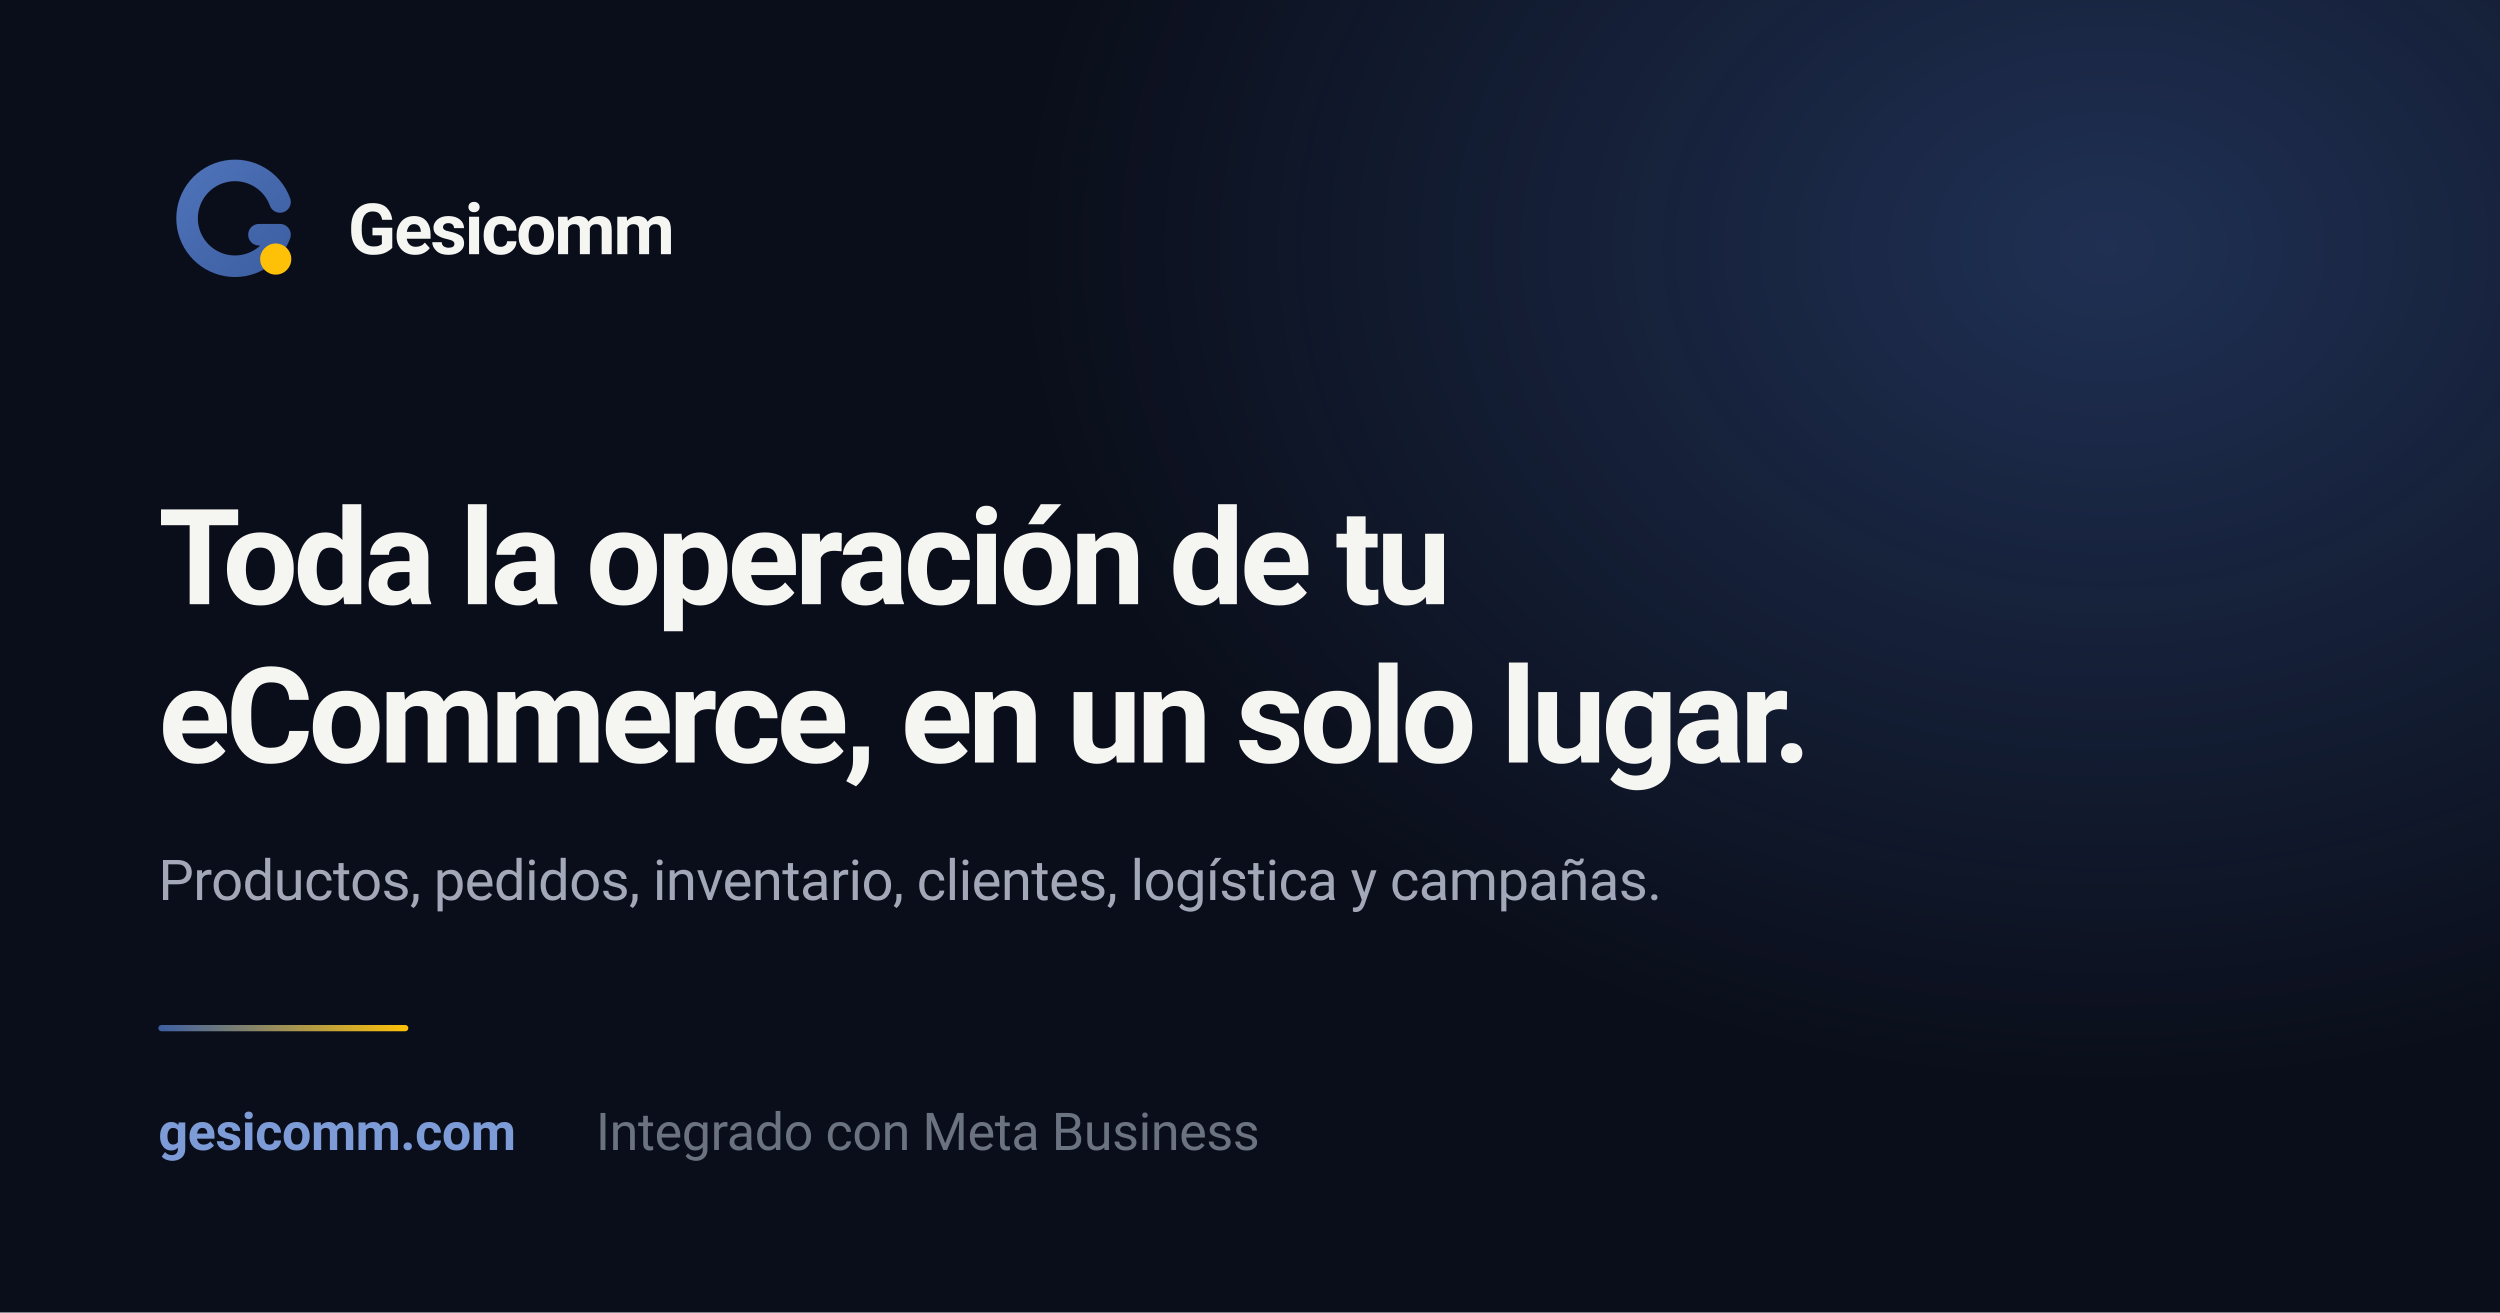
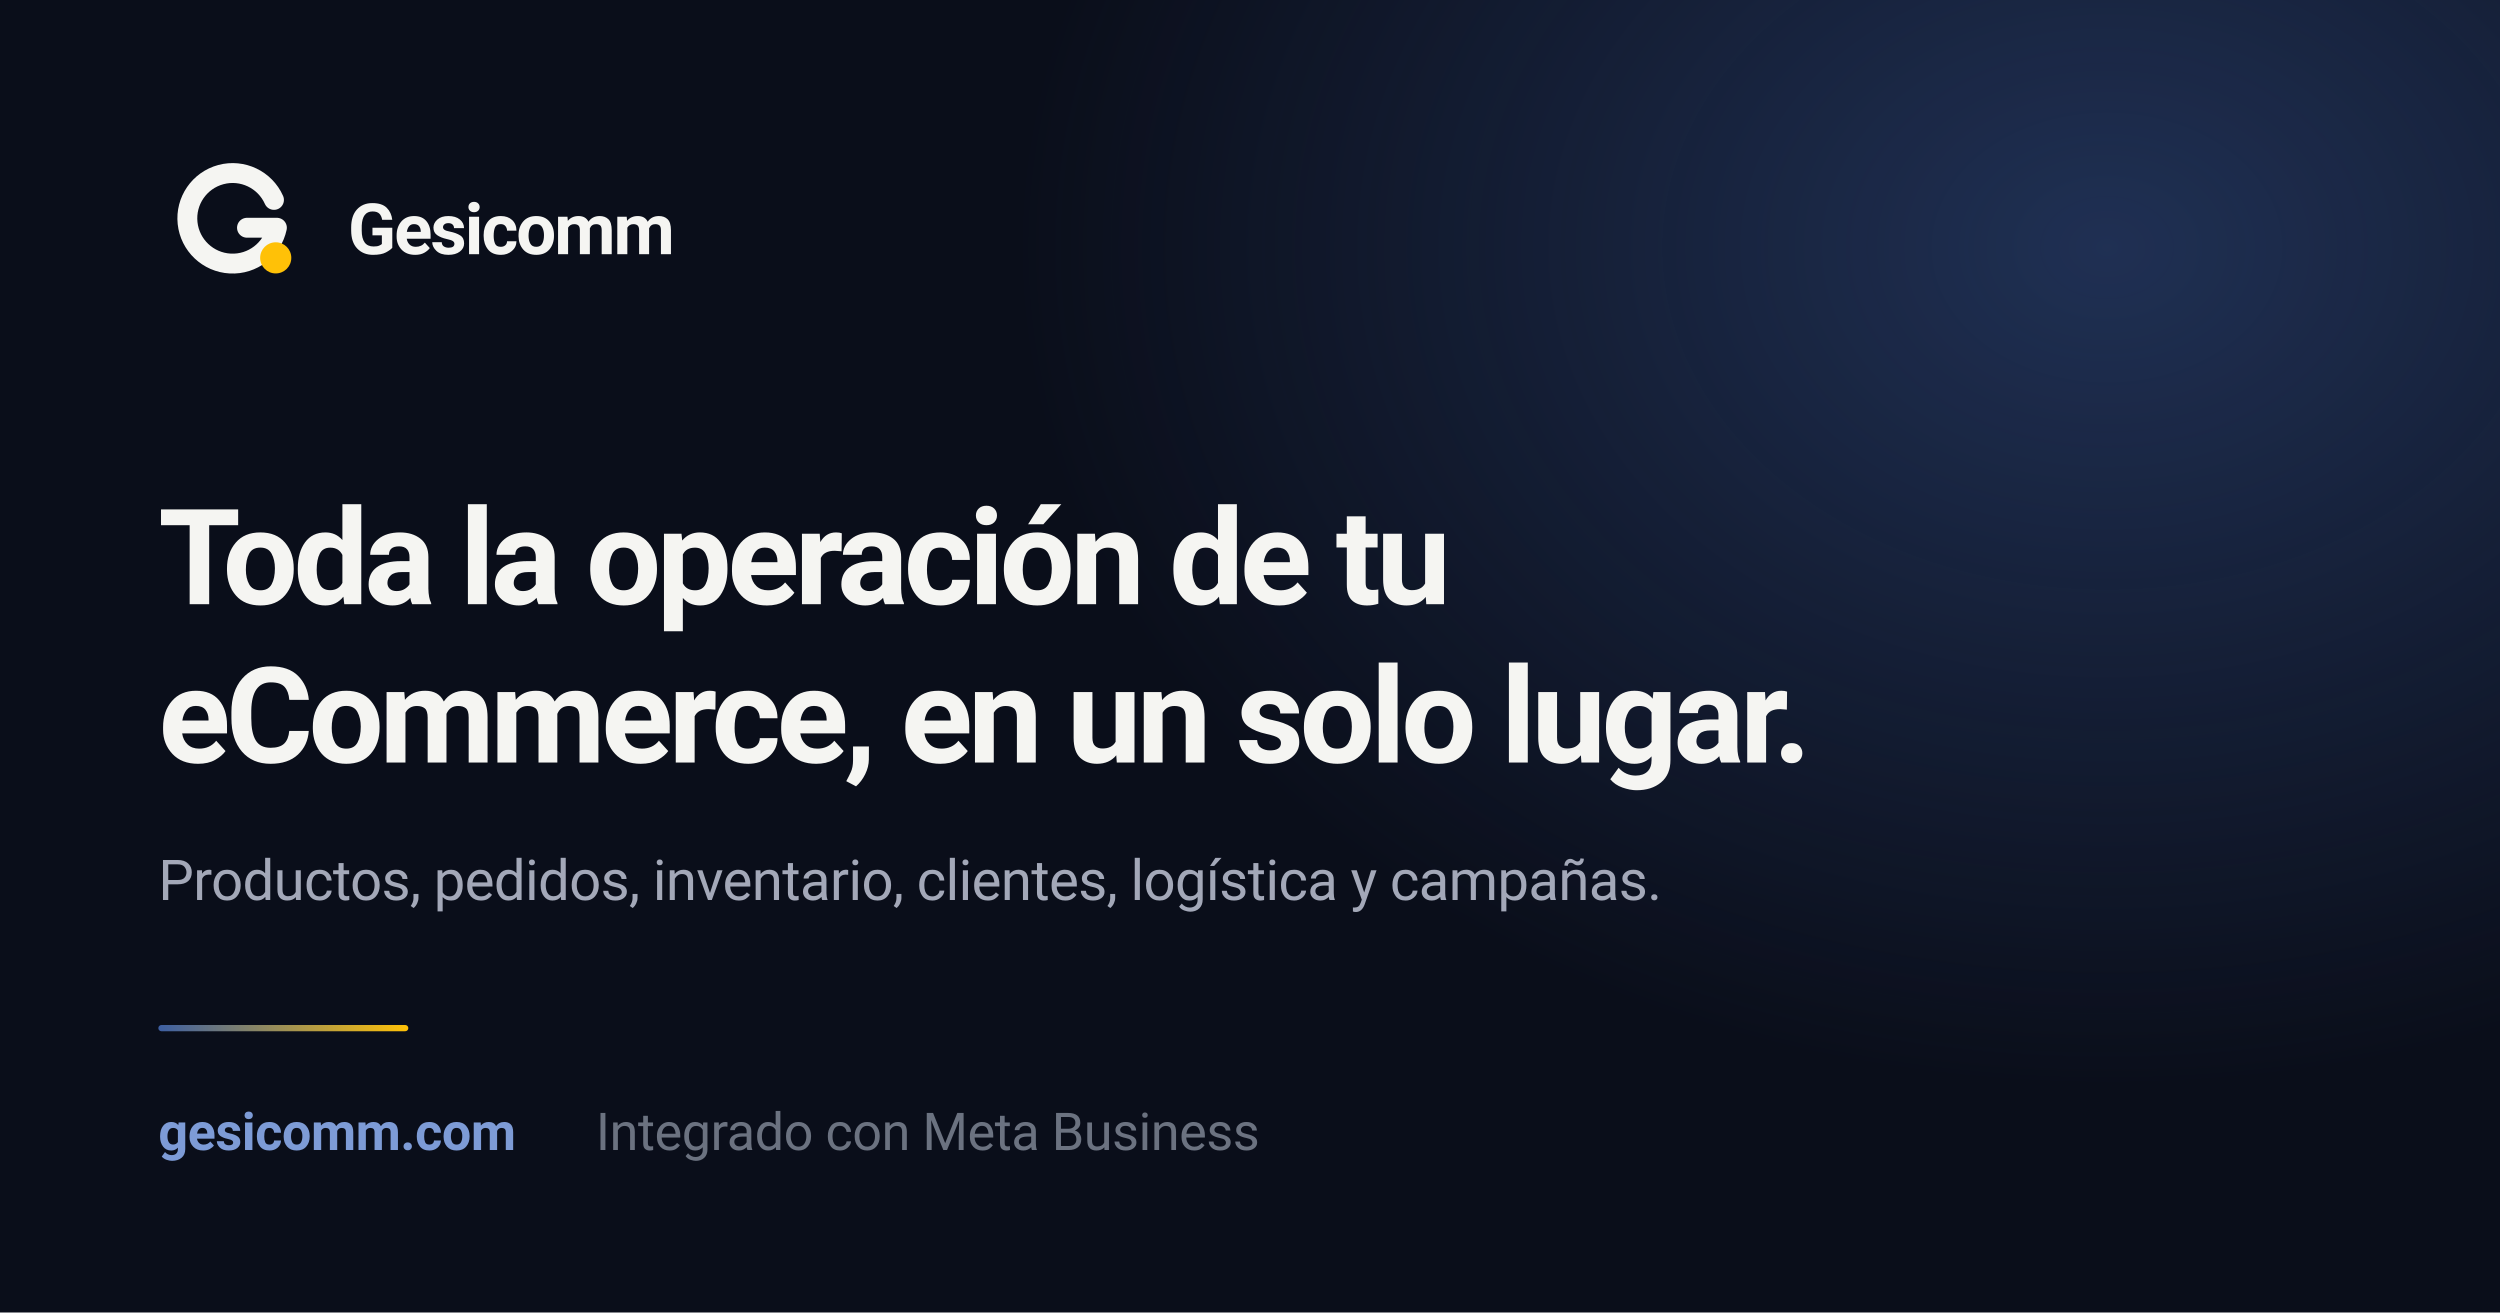
<svg xmlns="http://www.w3.org/2000/svg" viewBox="0 0 1200 630" width="1200" height="630">
  <defs>
-     <linearGradient id="og-ring" x1="0" y1="0" x2="1" y2="1">
-       <stop offset="0" stop-color="#4e72b8" />
-       <stop offset="1" stop-color="#3d5fa3" />
-     </linearGradient>
    <radialGradient id="og-glow" cx="0.5" cy="0.5" r="0.5">
      <stop offset="0" stop-color="#3d5fa3" stop-opacity="0.42" />
      <stop offset="1" stop-color="#3d5fa3" stop-opacity="0" />
    </radialGradient>
    <linearGradient id="og-rule" x1="0" y1="0" x2="1" y2="0">
      <stop offset="0" stop-color="#3d5fa3" />
      <stop offset="1" stop-color="#FFC107" />
    </linearGradient>
  </defs>
  <rect width="1200" height="630" fill="#0A0E1A" />
  <ellipse cx="1010" cy="120" rx="520" ry="400" fill="url(#og-glow)" />
  <g transform="translate(76 68) scale(1.15)">
-     <path d="M50.79 25.16 A20 20 0 1 0 50.79 38.84 L42 38.84" fill="none" stroke="url(#og-ring)" stroke-width="9" stroke-linecap="round" stroke-linejoin="round" />
-     <circle cx="49" cy="49" r="6.5" fill="#FFC107" />
+     <path d="M48.27 24.31 A18.9 18.9 0 1 0 49.49 35.93 L37 35.93" fill="none" stroke="#F5F5F2" stroke-width="8.3" stroke-linecap="round" stroke-linejoin="round" />
+     <circle cx="49" cy="48.5" r="6.5" fill="#FFC107" />
  </g>
  <text x="167" y="122" font-family="-apple-system, BlinkMacSystemFont, 'Segoe UI', Roboto, Helvetica, Arial, sans-serif" font-size="34" font-weight="700" letter-spacing="-1" fill="#F5F5F2">Gesicomm</text>
  <text x="76" y="290" font-family="-apple-system, BlinkMacSystemFont, 'Segoe UI', Roboto, Helvetica, Arial, sans-serif" font-size="64" font-weight="700" letter-spacing="-2.2" fill="#F5F5F2">Toda la operación de tu</text>
  <text x="76" y="366" font-family="-apple-system, BlinkMacSystemFont, 'Segoe UI', Roboto, Helvetica, Arial, sans-serif" font-size="64" font-weight="700" letter-spacing="-2.2" fill="#F5F5F2">eCommerce, en un solo lugar.</text>
  <text x="76" y="432" font-family="-apple-system, BlinkMacSystemFont, 'Segoe UI', Roboto, Helvetica, Arial, sans-serif" font-size="27" font-weight="400" letter-spacing="-0.3" fill="#a3a8b8">Productos, pedidos, inventario, clientes, logística y campañas.</text>
  <rect x="76" y="492" width="120" height="3" rx="1.5" fill="url(#og-rule)" />
  <text x="76" y="552" font-family="-apple-system, BlinkMacSystemFont, 'Segoe UI', Roboto, Helvetica, Arial, sans-serif" font-size="25" font-weight="600" letter-spacing="-0.2" fill="#7d9bd6">gesicomm.com</text>
  <text x="286" y="552" font-family="-apple-system, BlinkMacSystemFont, 'Segoe UI', Roboto, Helvetica, Arial, sans-serif" font-size="25" font-weight="400" letter-spacing="-0.2" fill="#6B7280">Integrado con Meta Business</text>
</svg>
